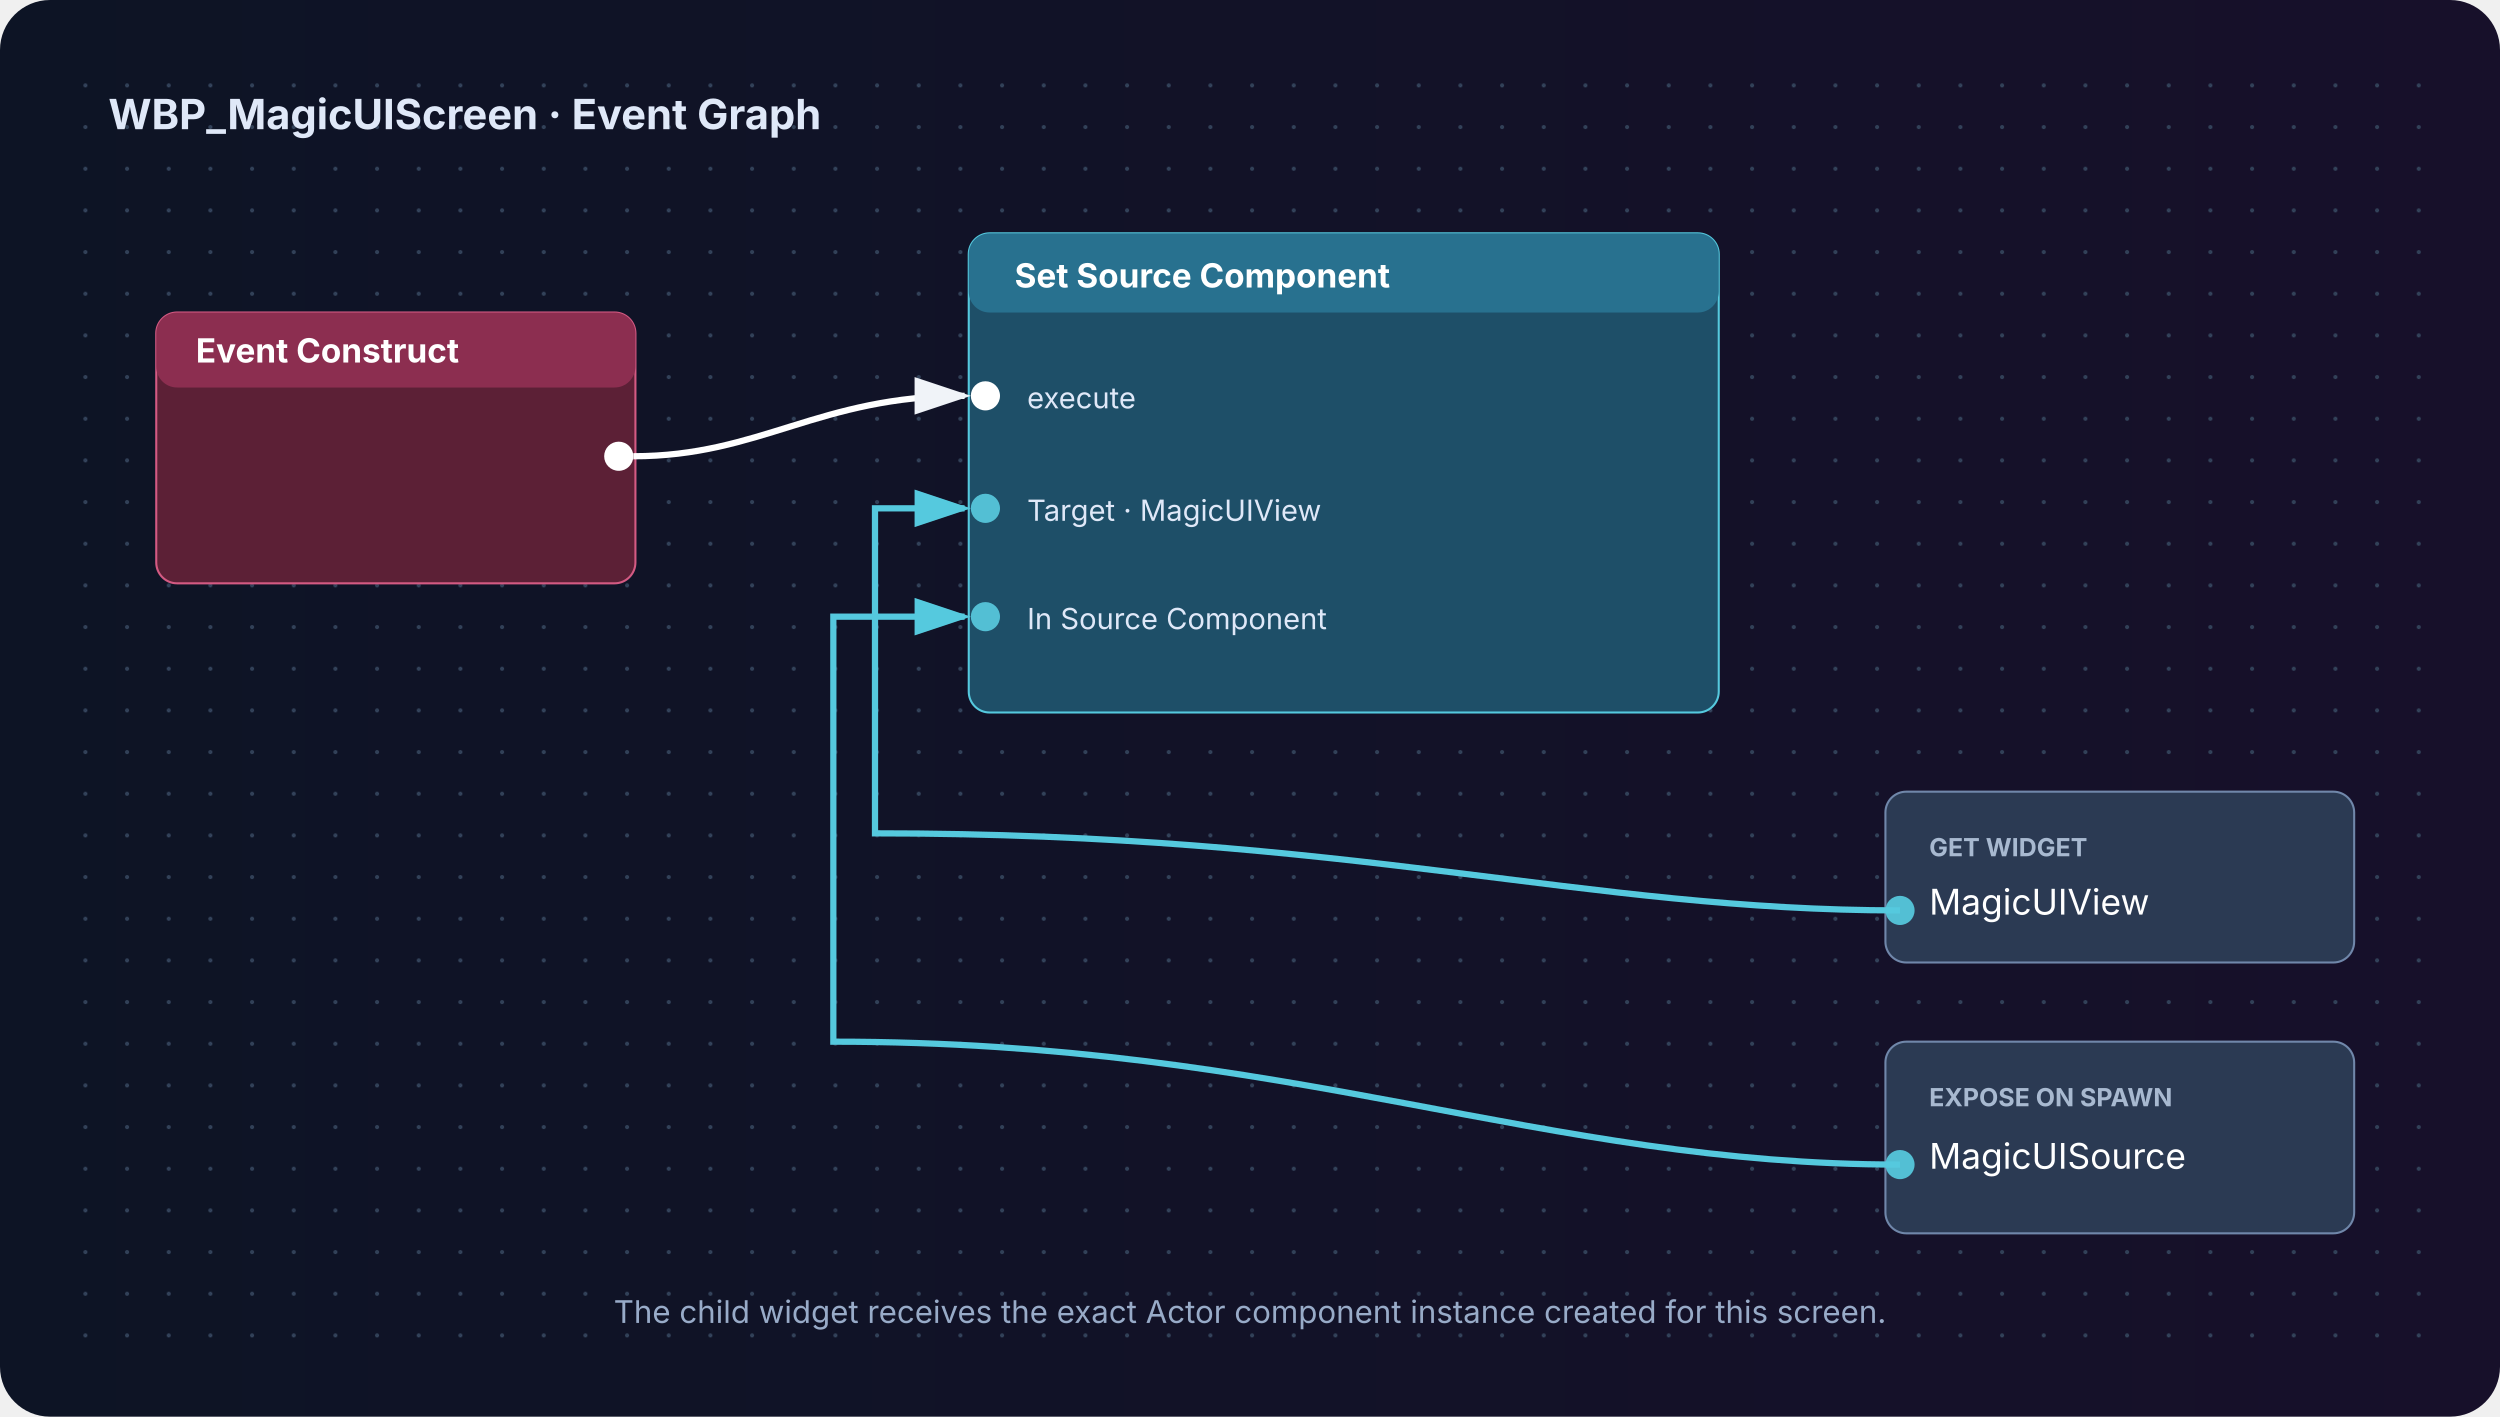
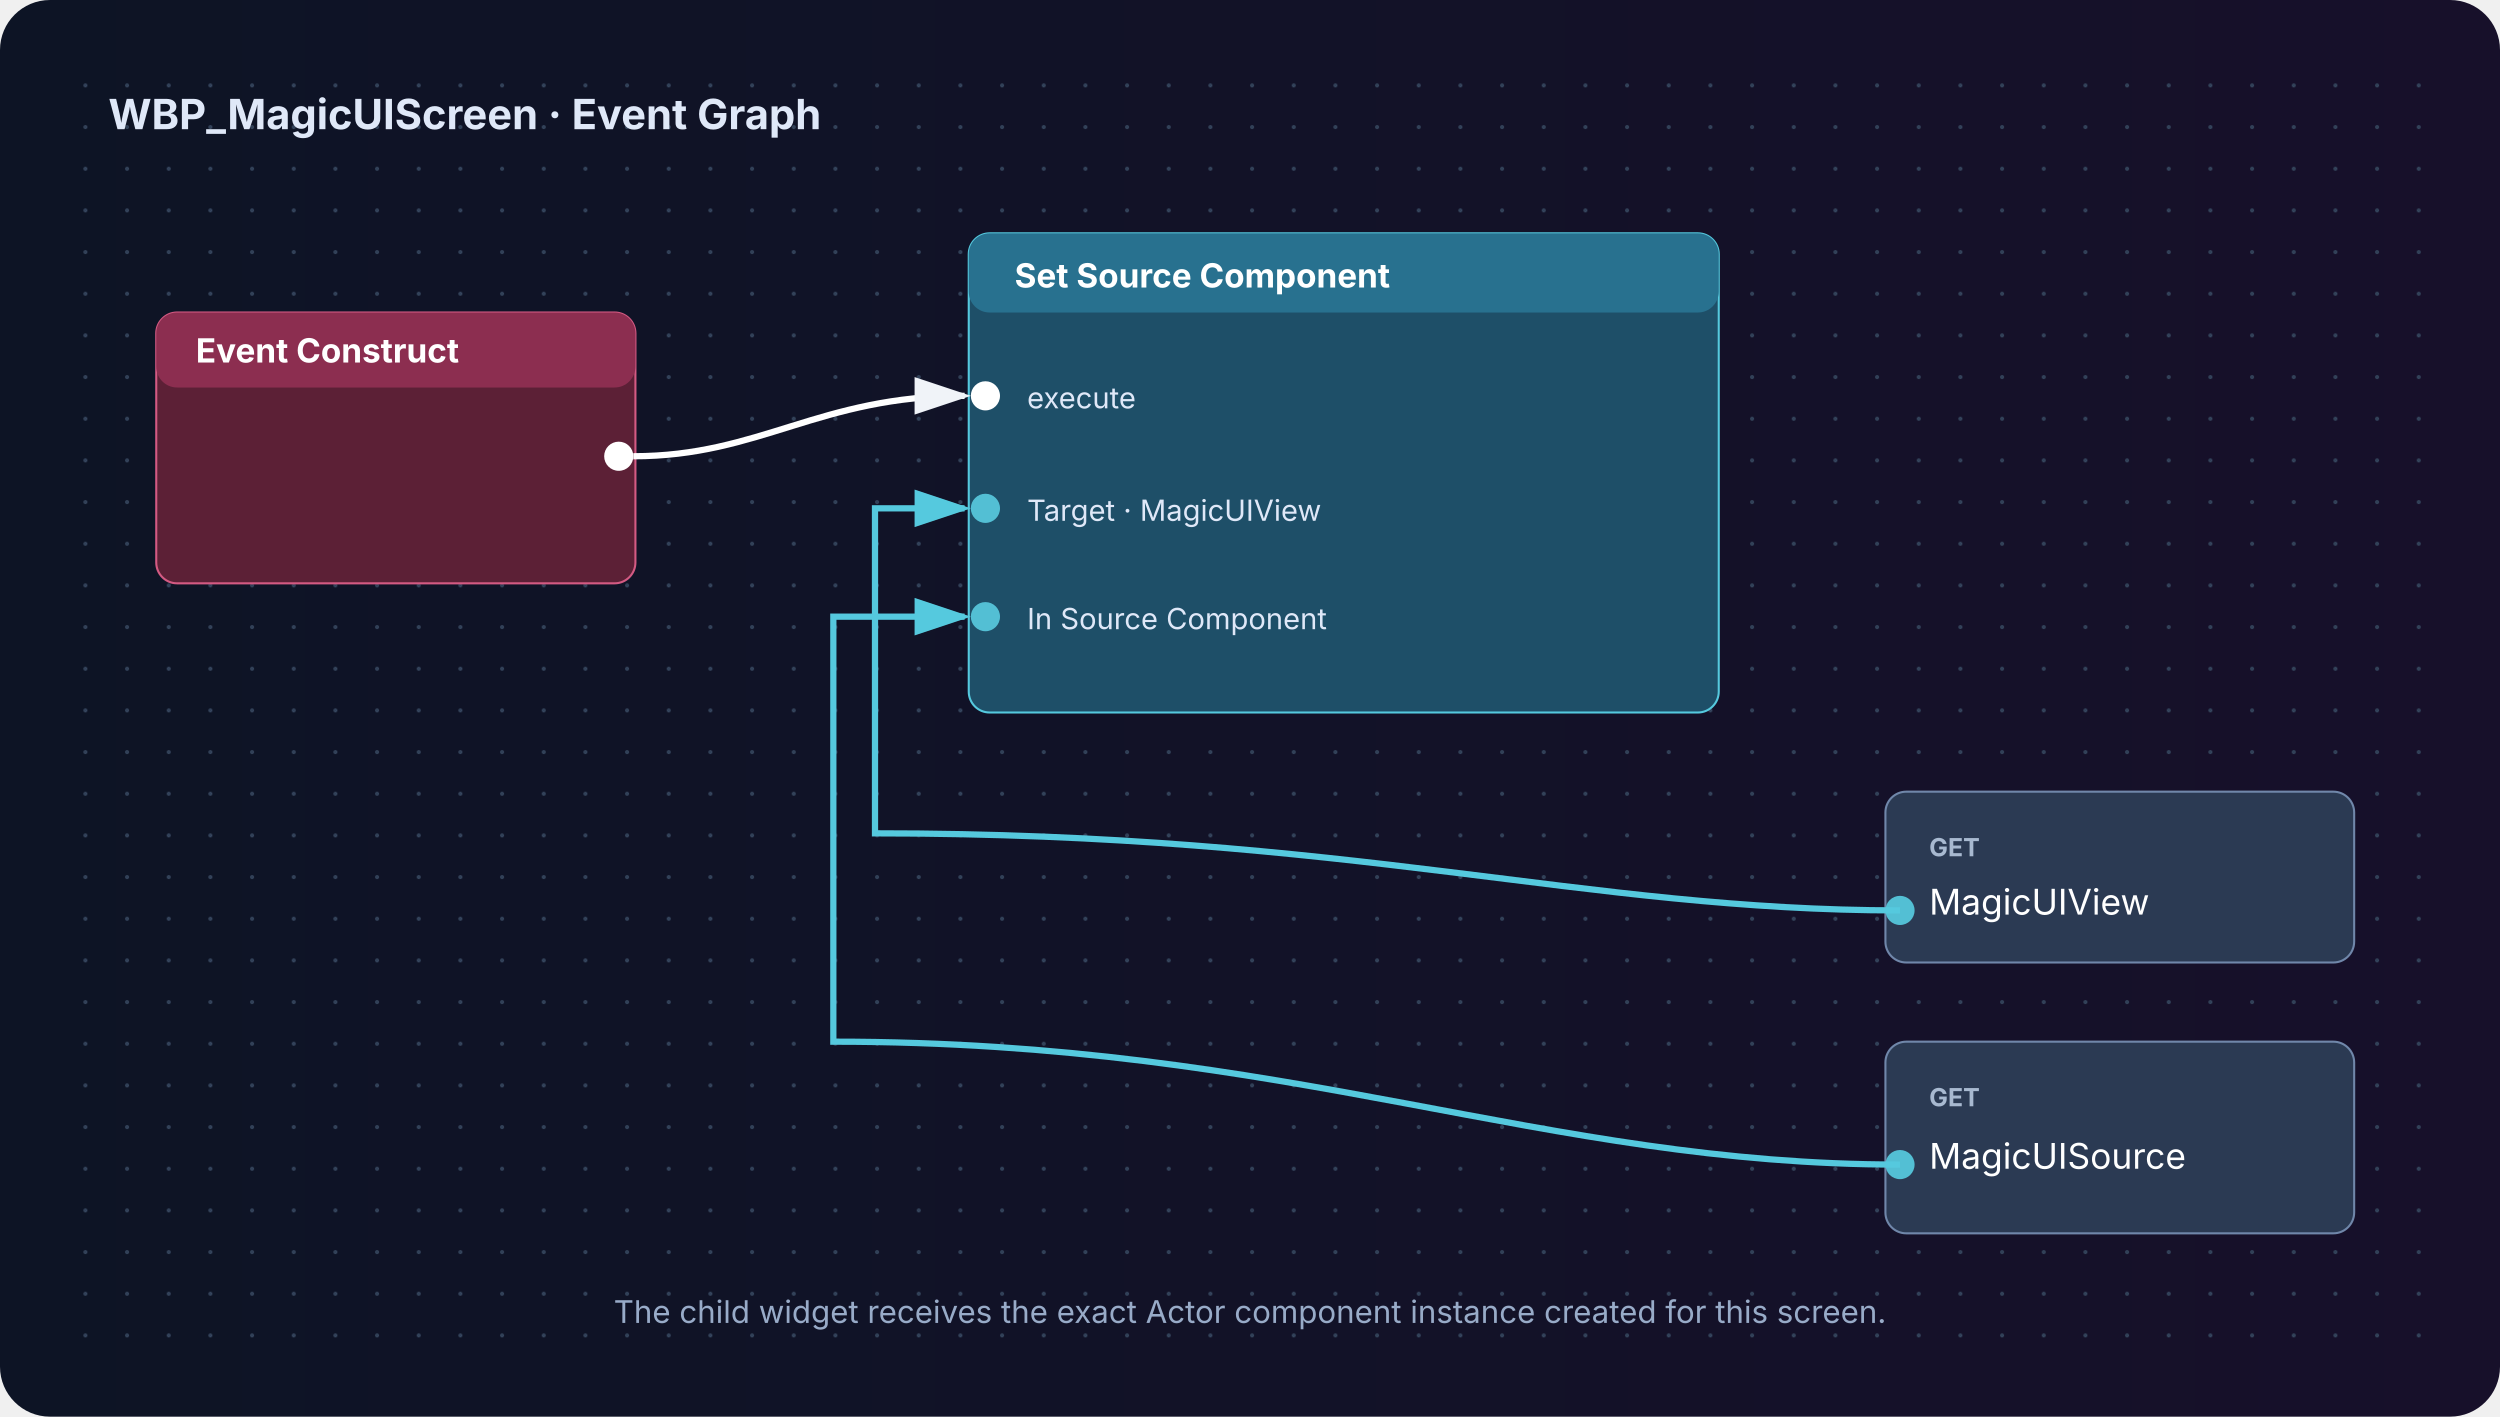
<svg xmlns="http://www.w3.org/2000/svg" width="1200" height="680" viewBox="0 0 1200 680" role="img" aria-labelledby="title desc">
  <defs>
    <linearGradient id="bg" x1="0" x2="1">
      <stop stop-color="#0d1425" />
      <stop offset="1" stop-color="#17102a" />
    </linearGradient>
    <pattern id="grid" width="20" height="20" patternUnits="userSpaceOnUse">
      <circle cx="1" cy="1" r="1" fill="#314057" />
    </pattern>
    <marker id="exec" markerWidth="9" markerHeight="9" refX="8" refY="3" orient="auto">
      <path d="M0 0v6l9-3z" fill="#f0f3f8" />
    </marker>
    <marker id="data" markerWidth="9" markerHeight="9" refX="8" refY="3" orient="auto">
      <path d="M0 0v6l9-3z" fill="#55c9de" />
    </marker>
  </defs>
  <rect width="1200" height="680" rx="24" fill="url(#bg)" />
  <rect x="24" y="24" width="1152" height="632" rx="18" fill="url(#grid)" />
  <text x="52" y="62" fill="#dfe8f8" font-family="Inter,Segoe UI,sans-serif" font-size="20" font-weight="700">WBP_MagicUIScreen · Event Graph</text>
  <g>
    <rect x="75" y="150" width="230" height="130" rx="10" fill="#5c2036" stroke="#d45a83" />
    <rect x="75" y="150" width="230" height="36" rx="10" fill="#8c2e50" />
    <text x="94" y="174" fill="#fff" font-family="Inter,Segoe UI,sans-serif" font-size="16" font-weight="700">Event Construct</text>
    <circle cx="297" cy="219" r="7" fill="#fff" />
  </g>
  <g>
    <rect x="465" y="112" width="360" height="230" rx="10" fill="#1e4f68" stroke="#55c9de" />
    <rect x="465" y="112" width="360" height="38" rx="10" fill="#28718f" />
    <text x="487" y="138" fill="#fff" font-family="Inter,Segoe UI,sans-serif" font-size="16" font-weight="700">Set Source Component</text>
    <circle cx="473" cy="190" r="7" fill="#fff" />
    <text x="493" y="196" fill="#dfe8f8" font-family="Inter,Segoe UI,sans-serif" font-size="14">execute</text>
    <circle cx="473" cy="244" r="7" fill="#53bfd4" />
    <text x="493" y="250" fill="#dfe8f8" font-family="Inter,Segoe UI,sans-serif" font-size="14">Target · MagicUIView</text>
    <circle cx="473" cy="296" r="7" fill="#53bfd4" />
    <text x="493" y="302" fill="#dfe8f8" font-family="Inter,Segoe UI,sans-serif" font-size="14">In Source Component</text>
  </g>
  <g>
    <rect x="905" y="380" width="225" height="82" rx="10" fill="#2b3a53" stroke="#7087aa" />
-     <text x="926" y="411" fill="#a8b9d0" font-family="Inter,Segoe UI,sans-serif" font-size="12" font-weight="700">GET WIDGET</text>
+     <text x="926" y="411" fill="#a8b9d0" font-family="Inter,Segoe UI,sans-serif" font-size="12" font-weight="700">GET</text>
    <text x="926" y="439" fill="#fff" font-family="Inter,Segoe UI,sans-serif" font-size="17">MagicUIView</text>
    <circle cx="912" cy="437" r="7" fill="#53bfd4" />
    <rect x="905" y="500" width="225" height="92" rx="10" fill="#2b3a53" stroke="#7087aa" />
-     <text x="926" y="531" fill="#a8b9d0" font-family="Inter,Segoe UI,sans-serif" font-size="12" font-weight="700">EXPOSE ON SPAWN</text>
+     <text x="926" y="531" fill="#a8b9d0" font-family="Inter,Segoe UI,sans-serif" font-size="12" font-weight="700">GET</text>
    <text x="926" y="561" fill="#fff" font-family="Inter,Segoe UI,sans-serif" font-size="17">MagicUISource</text>
    <circle cx="912" cy="559" r="7" fill="#53bfd4" />
  </g>
  <path d="M304 219 C365 219 393 190 463 190" fill="none" stroke="#fff" stroke-width="3" marker-end="url(#exec)" />
  <path d="M912 437 C760 437 650 400 420 400 L420 244 C434 244 449 244 463 244" fill="none" stroke="#55c9de" stroke-width="3" marker-end="url(#data)" />
  <path d="M912 559 C740 559 620 500 400 500 L400 296 C420 296 442 296 463 296" fill="none" stroke="#55c9de" stroke-width="3" marker-end="url(#data)" />
  <text x="600" y="635" fill="#98abc8" font-family="Inter,Segoe UI,sans-serif" font-size="15" text-anchor="middle">The child widget receives the exact Actor component instance created for this screen.</text>
</svg>
